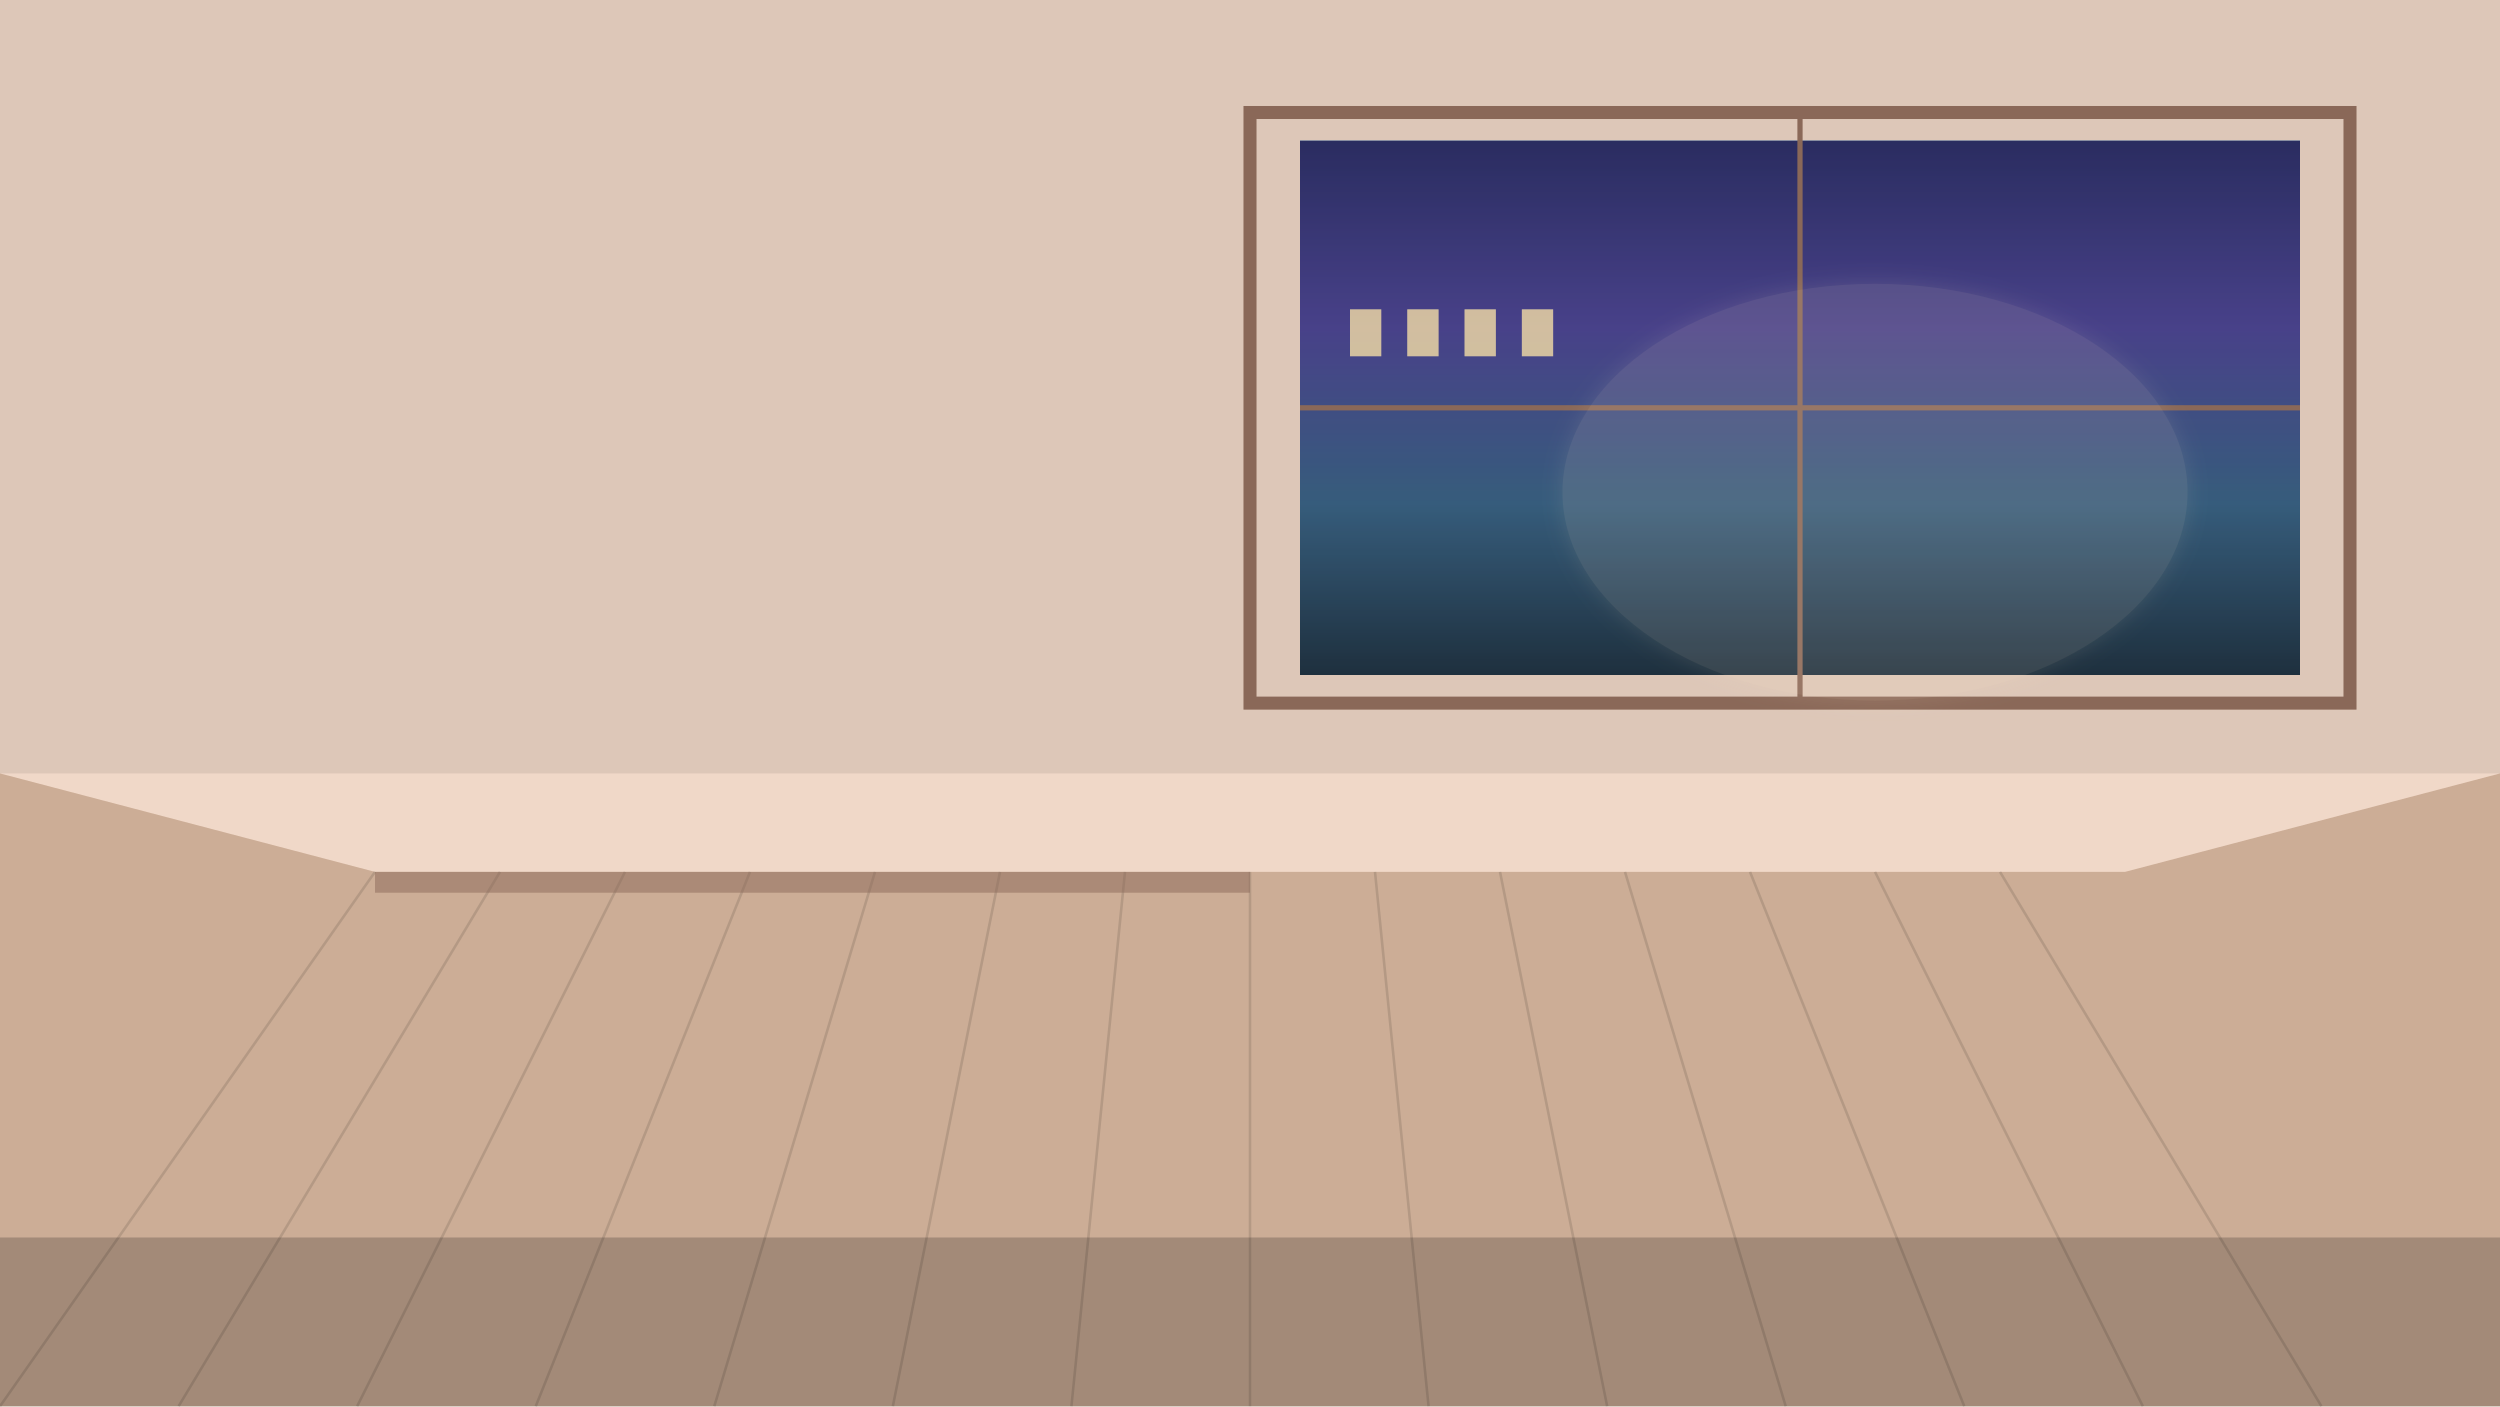
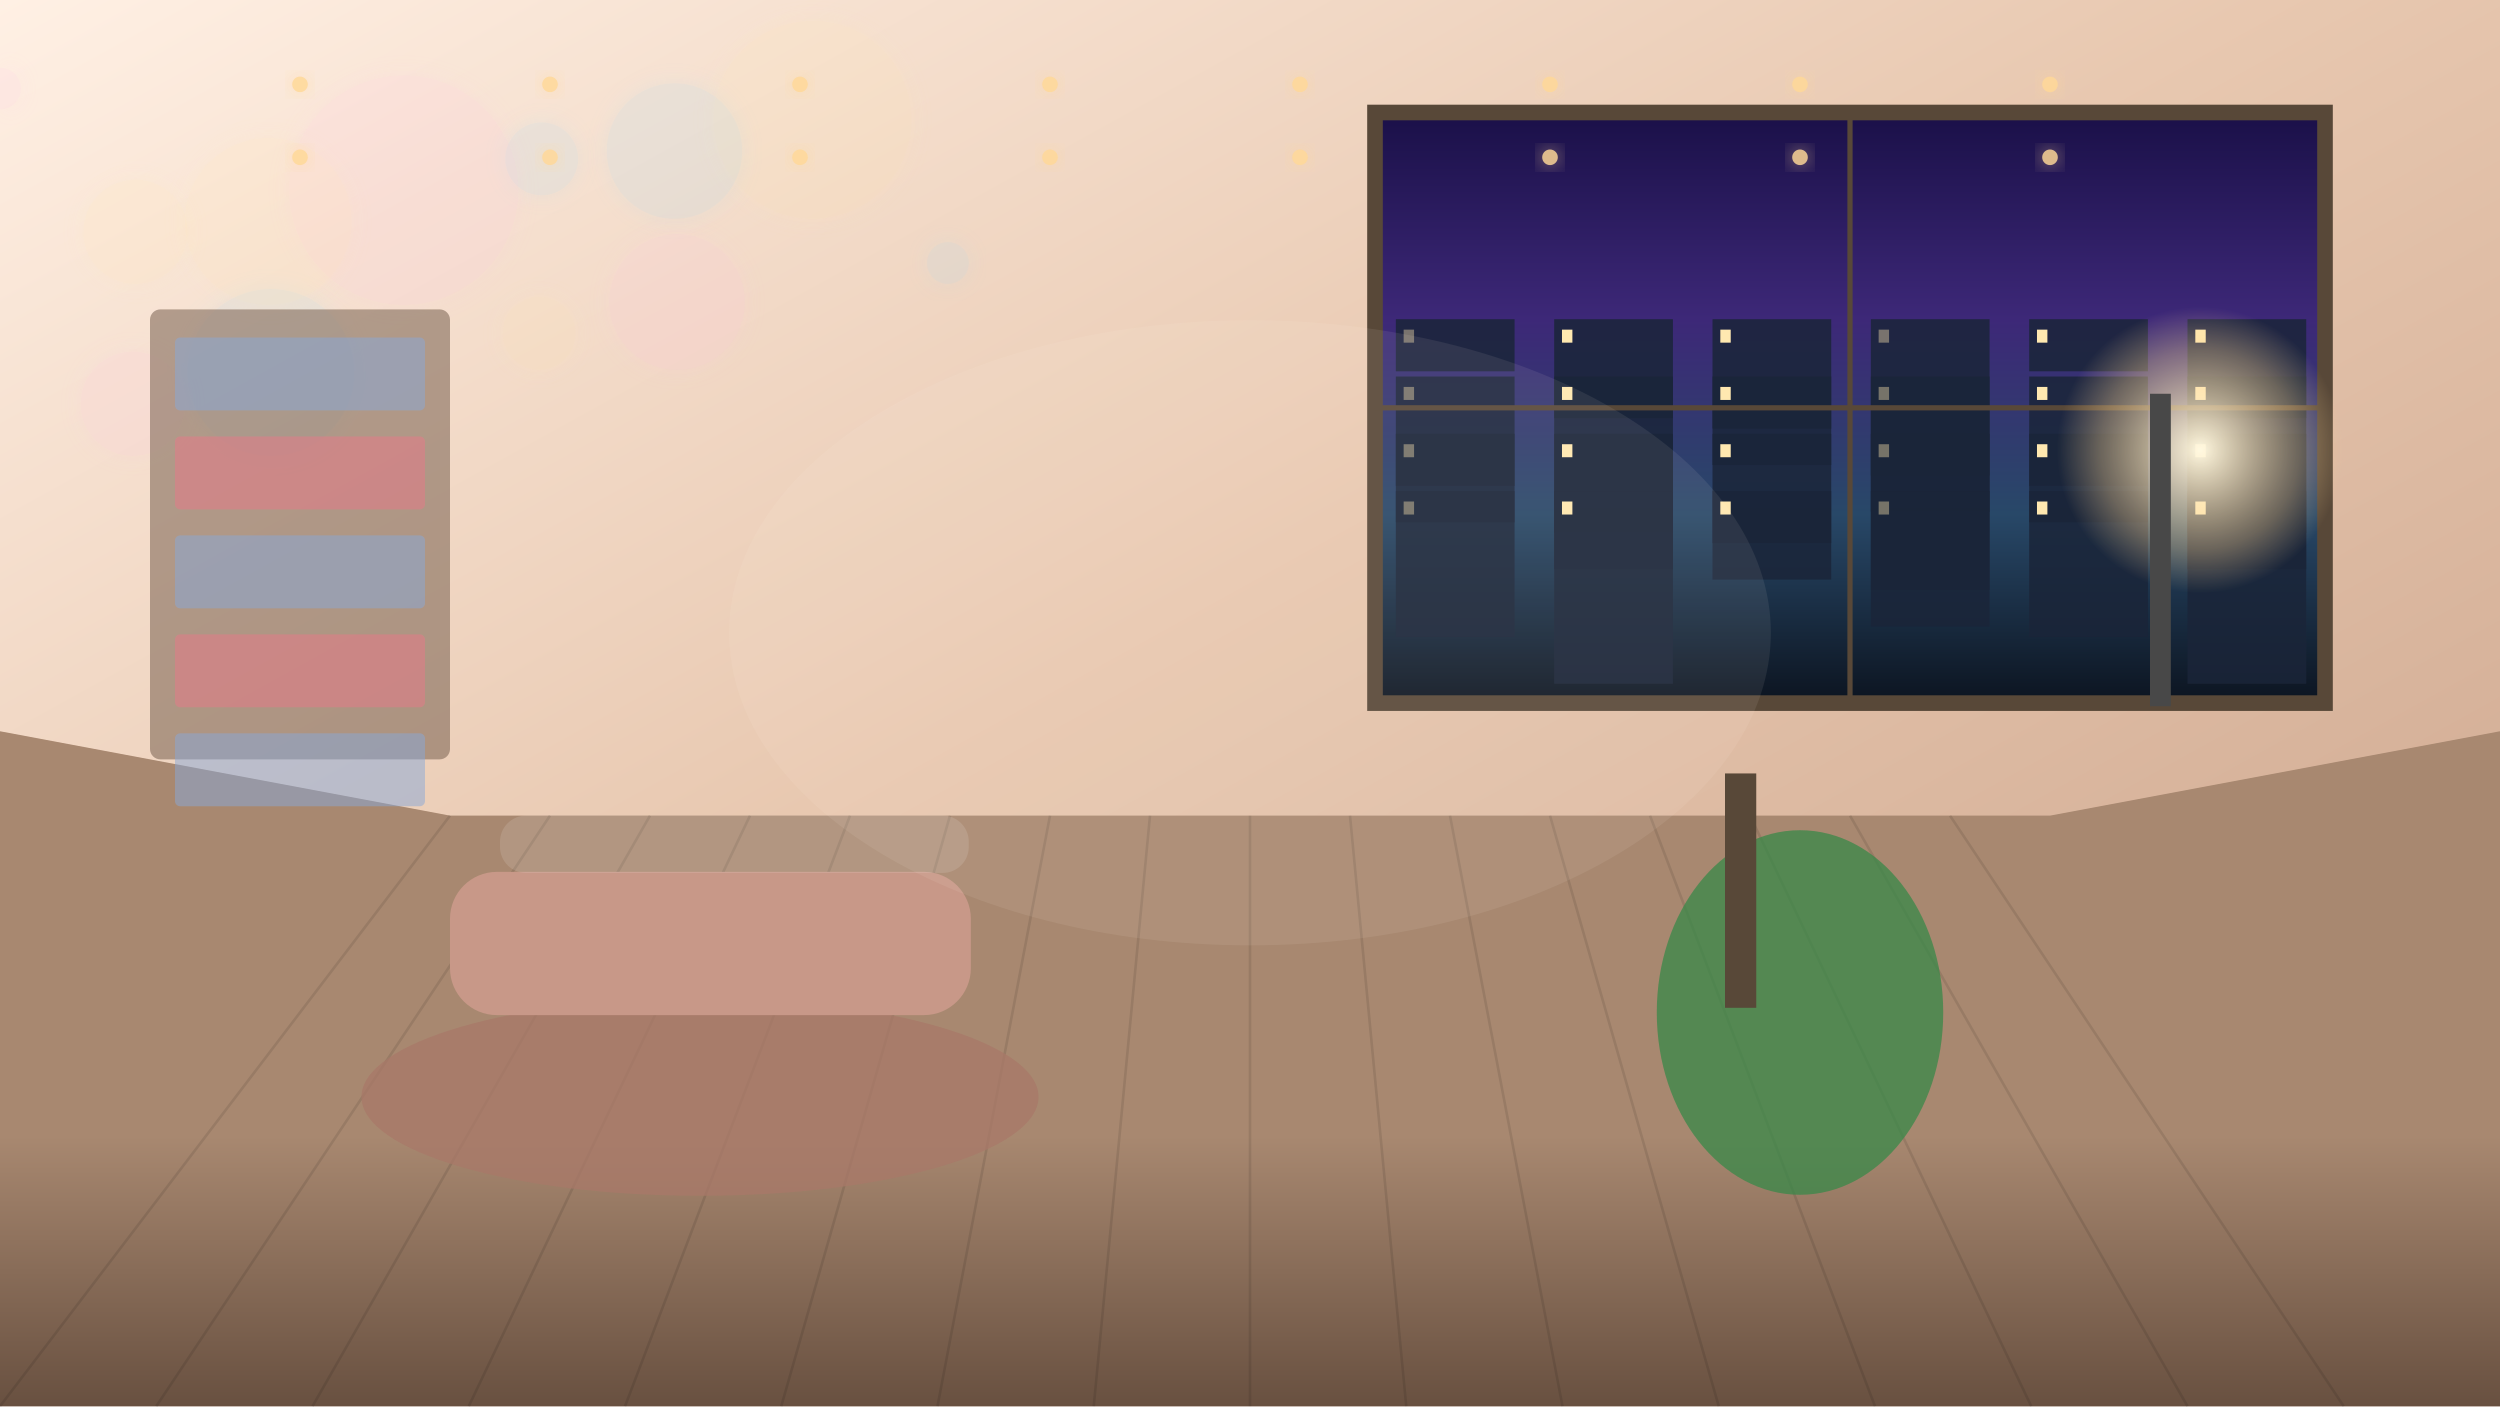
<svg xmlns="http://www.w3.org/2000/svg" viewBox="0 0 960 540" width="960" height="540">
  <defs>
    <linearGradient id="skyTop" x1="0" y1="0" x2="0" y2="1">
      <stop offset="0%" stop-color="#1a1048" />
      <stop offset="35%" stop-color="#3d2878" />
      <stop offset="68%" stop-color="#284868" />
      <stop offset="100%" stop-color="#0c1420" />
    </linearGradient>
    <linearGradient id="skyDay" x1="0" y1="0" x2="0" y2="1">
      <stop offset="0%" stop-color="#7ec8ff" />
      <stop offset="45%" stop-color="#a8d8f8" />
      <stop offset="78%" stop-color="#e8c878" />
      <stop offset="100%" stop-color="#88b868" />
    </linearGradient>
    <linearGradient id="skySunset" x1="0" y1="0" x2="0" y2="1">
      <stop offset="0%" stop-color="#ff6b4a" />
      <stop offset="28%" stop-color="#d84888" />
      <stop offset="55%" stop-color="#683878" />
      <stop offset="100%" stop-color="#120818" />
    </linearGradient>
    <linearGradient id="haze" x1="0" y1="0.4" x2="0" y2="1">
      <stop offset="0%" stop-color="#fff" stop-opacity="0" />
      <stop offset="100%" stop-color="#c8d8f0" stop-opacity="0.22" />
    </linearGradient>
    <filter id="softGlow" x="-40%" y="-40%" width="180%" height="180%">
      <feGaussianBlur stdDeviation="4" result="b" />
      <feMerge>
        <feMergeNode in="b" />
        <feMergeNode in="SourceGraphic" />
      </feMerge>
    </filter>
    <filter id="neonGlow" x="-60%" y="-60%" width="220%" height="220%">
      <feGaussianBlur stdDeviation="6" result="b" />
      <feMerge>
        <feMergeNode in="b" />
        <feMergeNode in="b" />
        <feMergeNode in="SourceGraphic" />
      </feMerge>
    </filter>
    <filter id="paintSoft" x="-2%" y="-2%" width="104%" height="104%">
      <feGaussianBlur stdDeviation="0.6" />
    </filter>
    <radialGradient id="sunDisc" cx="0.5" cy="0.5" r="0.5">
      <stop offset="0%" stop-color="#fff8e8" />
      <stop offset="55%" stop-color="#ffd080" />
      <stop offset="100%" stop-color="#ff904000" />
    </radialGradient>
    <radialGradient id="moonGlow" cx="0.5" cy="0.5" r="0.5">
      <stop offset="0%" stop-color="#fffef8" />
      <stop offset="40%" stop-color="#e8e0f0" />
      <stop offset="100%" stop-color="#e8e0f000" />
    </radialGradient>
+     <linearGradient id="wallWarm" x1="0" y1="0" x2="1" y2="1">
+       <stop offset="0%" stop-color="#fff0e4" />
+       <stop offset="45%" stop-color="#e8c8b0" />
+       <stop offset="100%" stop-color="#c8a088" />
+     </linearGradient>
+     <linearGradient id="wallCool" x1="0" y1="0" x2="0" y2="1">
+       <stop offset="0%" stop-color="#eef2f8" />
+       <stop offset="100%" stop-color="#b8c0d0" />
+     </linearGradient>
+     <linearGradient id="floorWood" x1="0" y1="0.6" x2="0" y2="1">
+       <stop offset="0%" stop-color="#a88870" />
+       <stop offset="100%" stop-color="#685040" />
+     </linearGradient>
+     <radialGradient id="lampGlow" cx="0.5" cy="0.5" r="0.5">
+       <stop offset="0%" stop-color="#fff8e0" />
+       <stop offset="70%" stop-color="#ffd898" stop-opacity="0.35" />
+       <stop offset="100%" stop-color="#ffd898" stop-opacity="0" />
+     </radialGradient>
  </defs>
-   <rect width="960" height="540" fill="#f0d8c8" />
-   <polygon points="0,297 0,540 960,540 960,297 816,334.8 144,334.8" fill="#c8a890" opacity="0.9" />
-   <line x1="0" y1="540" x2="144" y2="334.8" stroke="#000" stroke-opacity="0.12" stroke-width="1" />
-   <line x1="68.571" y1="540" x2="192" y2="334.8" stroke="#000" stroke-opacity="0.12" stroke-width="1" />
-   <line x1="137.143" y1="540" x2="240" y2="334.8" stroke="#000" stroke-opacity="0.12" stroke-width="1" />
-   <line x1="205.714" y1="540" x2="288" y2="334.8" stroke="#000" stroke-opacity="0.12" stroke-width="1" />
-   <line x1="274.286" y1="540" x2="336" y2="334.8" stroke="#000" stroke-opacity="0.12" stroke-width="1" />
-   <line x1="342.857" y1="540" x2="384" y2="334.8" stroke="#000" stroke-opacity="0.12" stroke-width="1" />
-   <line x1="411.429" y1="540" x2="432" y2="334.8" stroke="#000" stroke-opacity="0.12" stroke-width="1" />
-   <line x1="480" y1="540" x2="480" y2="334.8" stroke="#000" stroke-opacity="0.12" stroke-width="1" />
-   <line x1="548.571" y1="540" x2="528" y2="334.8" stroke="#000" stroke-opacity="0.12" stroke-width="1" />
-   <line x1="617.143" y1="540" x2="576" y2="334.8" stroke="#000" stroke-opacity="0.12" stroke-width="1" />
-   <line x1="685.714" y1="540" x2="624" y2="334.8" stroke="#000" stroke-opacity="0.12" stroke-width="1" />
-   <line x1="754.286" y1="540" x2="672" y2="334.8" stroke="#000" stroke-opacity="0.12" stroke-width="1" />
-   <line x1="822.857" y1="540" x2="720" y2="334.8" stroke="#000" stroke-opacity="0.12" stroke-width="1" />
-   <line x1="891.429" y1="540" x2="768" y2="334.8" stroke="#000" stroke-opacity="0.12" stroke-width="1" />
-   <rect x="0" y="0" width="960" height="297" fill="#000" opacity="0.08" />
-   <rect x="499.2" y="54" width="384" height="205.2" fill="#87ceeb" />
-   <rect x="499.2" y="54" width="384" height="205.2" fill="url(#skyTop)" opacity="0.85" />
-   <rect x="518.4" y="118.8" width="12" height="18" fill="#ffe8a8" opacity="0.5" />
-   <rect x="540.4" y="118.8" width="12" height="18" fill="#ffe8a8" opacity="0.5" />
-   <rect x="562.4" y="118.8" width="12" height="18" fill="#ffe8a8" opacity="0.5" />
-   <rect x="584.4" y="118.8" width="12" height="18" fill="#ffe8a8" opacity="0.5" />
-   <rect x="518.4" y="118.8" width="12" height="18" fill="#ffe8a8" opacity="0.5" />
-   <rect x="540.4" y="118.8" width="12" height="18" fill="#ffe8a8" opacity="0.5" />
-   <rect x="562.4" y="118.8" width="12" height="18" fill="#ffe8a8" opacity="0.5" />
-   <rect x="584.4" y="118.8" width="12" height="18" fill="#ffe8a8" opacity="0.5" />
-   <rect x="480" y="43.2" width="422.4" height="226.8" fill="none" stroke="#8a6858" stroke-width="5" />
-   <path d="M691.2 43.2 L691.2 270 M499.2 156.6 L883.2 156.6" stroke="#8a6858" stroke-width="2" />
-   <ellipse cx="720" cy="189" rx="120" ry="80" fill="#ffe8c8" opacity="0.12" filter="url(#softGlow)" />
-   <rect x="144" y="334.8" width="336" height="8" fill="#8a6858" opacity="0.5" />
-   <rect x="0" y="475.2" width="960" height="64.8" fill="#000" opacity="0.2" />
+   <rect width="960" height="540" fill="url(#wallWarm)" />
+   <polygon points="0,280.8 0,540 960,540 960,280.8 787.2,313.2 172.8,313.2" fill="url(#floorWood)" />
+   <line x1="0" y1="540" x2="172.8" y2="313.2" stroke="#000" stroke-opacity="0.1" stroke-width="1" />
+   <line x1="60" y1="540" x2="211.2" y2="313.2" stroke="#000" stroke-opacity="0.1" stroke-width="1" />
+   <line x1="120" y1="540" x2="249.6" y2="313.2" stroke="#000" stroke-opacity="0.1" stroke-width="1" />
+   <line x1="180" y1="540" x2="288" y2="313.2" stroke="#000" stroke-opacity="0.1" stroke-width="1" />
+   <line x1="240" y1="540" x2="326.4" y2="313.2" stroke="#000" stroke-opacity="0.1" stroke-width="1" />
+   <line x1="300" y1="540" x2="364.8" y2="313.2" stroke="#000" stroke-opacity="0.1" stroke-width="1" />
+   <line x1="360" y1="540" x2="403.2" y2="313.2" stroke="#000" stroke-opacity="0.1" stroke-width="1" />
+   <line x1="420" y1="540" x2="441.6" y2="313.2" stroke="#000" stroke-opacity="0.1" stroke-width="1" />
+   <line x1="480" y1="540" x2="480" y2="313.2" stroke="#000" stroke-opacity="0.1" stroke-width="1" />
+   <line x1="540" y1="540" x2="518.4" y2="313.2" stroke="#000" stroke-opacity="0.1" stroke-width="1" />
+   <line x1="600" y1="540" x2="556.8" y2="313.2" stroke="#000" stroke-opacity="0.1" stroke-width="1" />
+   <line x1="660" y1="540" x2="595.2" y2="313.2" stroke="#000" stroke-opacity="0.1" stroke-width="1" />
+   <line x1="720" y1="540" x2="633.6" y2="313.2" stroke="#000" stroke-opacity="0.1" stroke-width="1" />
+   <line x1="780" y1="540" x2="672" y2="313.2" stroke="#000" stroke-opacity="0.1" stroke-width="1" />
+   <line x1="840" y1="540" x2="710.4" y2="313.2" stroke="#000" stroke-opacity="0.1" stroke-width="1" />
+   <line x1="900" y1="540" x2="748.8" y2="313.2" stroke="#000" stroke-opacity="0.1" stroke-width="1" />
+   <rect x="528" y="43.2" width="364.8" height="226.8" fill="url(#skyTop)" />
+   <rect x="536" y="122.58" width="45.6" height="20" fill="#1a2438" opacity="0.85" />
+   <rect x="539" y="126.58" width="4" height="5" fill="#ffe8b0" opacity="0.4" />
+   <rect x="596.8" y="122.58" width="45.6" height="38" fill="#1a2438" opacity="0.85" />
+   <rect x="599.8" y="126.58" width="4" height="5" fill="#ffe8b0" opacity="1.4" />
+   <rect x="657.6" y="122.58" width="45.6" height="56" fill="#1a2438" opacity="0.85" />
+   <rect x="660.6" y="126.58" width="4" height="5" fill="#ffe8b0" opacity="2.4" />
+   <rect x="718.4" y="122.58" width="45.6" height="74" fill="#1a2438" opacity="0.85" />
+   <rect x="721.4" y="126.58" width="4" height="5" fill="#ffe8b0" opacity="0.4" />
+   <rect x="779.2" y="122.58" width="45.6" height="20" fill="#1a2438" opacity="0.85" />
+   <rect x="782.2" y="126.58" width="4" height="5" fill="#ffe8b0" opacity="1.4" />
+   <rect x="840" y="122.58" width="45.6" height="38" fill="#1a2438" opacity="0.85" />
+   <rect x="843" y="126.58" width="4" height="5" fill="#ffe8b0" opacity="2.4" />
+   <rect x="536" y="144.58" width="45.6" height="56" fill="#1a2438" opacity="0.85" />
+   <rect x="539" y="148.58" width="4" height="5" fill="#ffe8b0" opacity="0.4" />
+   <rect x="596.8" y="144.58" width="45.6" height="74" fill="#1a2438" opacity="0.85" />
+   <rect x="599.8" y="148.58" width="4" height="5" fill="#ffe8b0" opacity="1.4" />
+   <rect x="657.6" y="144.58" width="45.6" height="20" fill="#1a2438" opacity="0.85" />
+   <rect x="660.6" y="148.58" width="4" height="5" fill="#ffe8b0" opacity="2.4" />
+   <rect x="718.4" y="144.58" width="45.6" height="38" fill="#1a2438" opacity="0.85" />
+   <rect x="721.4" y="148.58" width="4" height="5" fill="#ffe8b0" opacity="0.4" />
+   <rect x="779.2" y="144.58" width="45.6" height="56" fill="#1a2438" opacity="0.85" />
+   <rect x="782.2" y="148.58" width="4" height="5" fill="#ffe8b0" opacity="1.4" />
+   <rect x="840" y="144.58" width="45.6" height="74" fill="#1a2438" opacity="0.85" />
+   <rect x="843" y="148.58" width="4" height="5" fill="#ffe8b0" opacity="2.4" />
+   <rect x="536" y="166.58" width="45.6" height="20" fill="#1a2438" opacity="0.85" />
+   <rect x="539" y="170.58" width="4" height="5" fill="#ffe8b0" opacity="0.4" />
+   <rect x="596.8" y="166.58" width="45.6" height="38" fill="#1a2438" opacity="0.85" />
+   <rect x="599.8" y="170.58" width="4" height="5" fill="#ffe8b0" opacity="1.4" />
+   <rect x="657.6" y="166.58" width="45.6" height="56" fill="#1a2438" opacity="0.85" />
+   <rect x="660.6" y="170.58" width="4" height="5" fill="#ffe8b0" opacity="2.4" />
+   <rect x="718.4" y="166.58" width="45.6" height="74" fill="#1a2438" opacity="0.85" />
+   <rect x="721.4" y="170.58" width="4" height="5" fill="#ffe8b0" opacity="0.4" />
+   <rect x="779.2" y="166.58" width="45.6" height="20" fill="#1a2438" opacity="0.85" />
+   <rect x="782.2" y="170.58" width="4" height="5" fill="#ffe8b0" opacity="1.4" />
+   <rect x="840" y="166.58" width="45.6" height="38" fill="#1a2438" opacity="0.85" />
+   <rect x="843" y="170.58" width="4" height="5" fill="#ffe8b0" opacity="2.4" />
+   <rect x="536" y="188.58" width="45.6" height="56" fill="#1a2438" opacity="0.85" />
+   <rect x="539" y="192.58" width="4" height="5" fill="#ffe8b0" opacity="0.4" />
+   <rect x="596.8" y="188.58" width="45.6" height="74" fill="#1a2438" opacity="0.85" />
+   <rect x="599.8" y="192.58" width="4" height="5" fill="#ffe8b0" opacity="1.4" />
+   <rect x="657.6" y="188.58" width="45.6" height="20" fill="#1a2438" opacity="0.85" />
+   <rect x="660.6" y="192.58" width="4" height="5" fill="#ffe8b0" opacity="2.4" />
+   <rect x="718.4" y="188.58" width="45.6" height="38" fill="#1a2438" opacity="0.85" />
+   <rect x="721.4" y="192.58" width="4" height="5" fill="#ffe8b0" opacity="0.4" />
+   <rect x="779.2" y="188.58" width="45.6" height="56" fill="#1a2438" opacity="0.85" />
+   <rect x="782.2" y="192.58" width="4" height="5" fill="#ffe8b0" opacity="1.4" />
+   <rect x="840" y="188.58" width="45.6" height="74" fill="#1a2438" opacity="0.85" />
+   <rect x="843" y="192.58" width="4" height="5" fill="#ffe8b0" opacity="2.4" />
+   <circle cx="0" cy="34" r="8" fill="#ffb8e8" opacity="0.12" filter="url(#softGlow)" />
+   <circle cx="208" cy="61" r="14" fill="#88d8ff" opacity="0.12" filter="url(#softGlow)" />
+   <circle cx="52" cy="89" r="20" fill="#ffe8a8" opacity="0.12" filter="url(#softGlow)" />
+   <circle cx="260" cy="116" r="26" fill="#ffb8e8" opacity="0.12" filter="url(#softGlow)" />
+   <circle cx="104" cy="143" r="32" fill="#88d8ff" opacity="0.12" filter="url(#softGlow)" />
+   <circle cx="312" cy="46" r="38" fill="#ffe8a8" opacity="0.12" filter="url(#softGlow)" />
+   <circle cx="155" cy="73" r="44" fill="#ffb8e8" opacity="0.12" filter="url(#softGlow)" />
+   <circle cx="364" cy="101" r="8" fill="#88d8ff" opacity="0.12" filter="url(#softGlow)" />
+   <circle cx="207" cy="128" r="14" fill="#ffe8a8" opacity="0.12" filter="url(#softGlow)" />
+   <circle cx="51" cy="155" r="20" fill="#ffb8e8" opacity="0.12" filter="url(#softGlow)" />
+   <circle cx="259" cy="58" r="26" fill="#88d8ff" opacity="0.12" filter="url(#softGlow)" />
+   <circle cx="103" cy="85" r="32" fill="#ffe8a8" opacity="0.12" filter="url(#softGlow)" />
+   <rect x="528" y="43.2" width="364.8" height="226.8" fill="none" stroke="#584838" stroke-width="6" />
+   <path d="M710.4 43.2 L710.4 270 M528 156.6 L892.8 156.6" stroke="#584838" stroke-width="2" />
+   <circle cx="115.2" cy="32.4" r="3" fill="#ffd898" opacity="0.85" filter="url(#softGlow)" />
+   <circle cx="211.2" cy="32.4" r="3" fill="#ffd898" opacity="0.85" filter="url(#softGlow)" />
+   <circle cx="307.2" cy="32.4" r="3" fill="#ffd898" opacity="0.85" filter="url(#softGlow)" />
+   <circle cx="403.2" cy="32.4" r="3" fill="#ffd898" opacity="0.85" filter="url(#softGlow)" />
+   <circle cx="499.2" cy="32.4" r="3" fill="#ffd898" opacity="0.85" filter="url(#softGlow)" />
+   <circle cx="595.2" cy="32.4" r="3" fill="#ffd898" opacity="0.85" filter="url(#softGlow)" />
+   <circle cx="691.2" cy="32.4" r="3" fill="#ffd898" opacity="0.85" filter="url(#softGlow)" />
+   <circle cx="787.2" cy="32.4" r="3" fill="#ffd898" opacity="0.85" filter="url(#softGlow)" />
+   <circle cx="115.2" cy="60.4" r="3" fill="#ffd898" opacity="0.85" filter="url(#softGlow)" />
+   <circle cx="211.2" cy="60.4" r="3" fill="#ffd898" opacity="0.85" filter="url(#softGlow)" />
+   <circle cx="307.2" cy="60.4" r="3" fill="#ffd898" opacity="0.85" filter="url(#softGlow)" />
+   <circle cx="403.2" cy="60.4" r="3" fill="#ffd898" opacity="0.85" filter="url(#softGlow)" />
+   <circle cx="499.2" cy="60.4" r="3" fill="#ffd898" opacity="0.85" filter="url(#softGlow)" />
+   <circle cx="595.2" cy="60.4" r="3" fill="#ffd898" opacity="0.85" filter="url(#softGlow)" />
+   <circle cx="691.2" cy="60.4" r="3" fill="#ffd898" opacity="0.85" filter="url(#softGlow)" />
+   <circle cx="787.2" cy="60.4" r="3" fill="#ffd898" opacity="0.85" filter="url(#softGlow)" />
+   <rect x="57.6" y="118.8" width="115.2" height="172.8" fill="#786050" opacity="0.55" rx="4" />
+   <rect x="67.2" y="129.6" width="96" height="28" fill="#88a8d8" opacity="0.5" rx="2" />
+   <rect x="67.2" y="167.6" width="96" height="28" fill="#e87888" opacity="0.5" rx="2" />
+   <rect x="67.2" y="205.6" width="96" height="28" fill="#88a8d8" opacity="0.5" rx="2" />
+   <rect x="67.2" y="243.6" width="96" height="28" fill="#e87888" opacity="0.5" rx="2" />
+   <rect x="67.2" y="281.6" width="96" height="28" fill="#88a8d8" opacity="0.5" rx="2" />
+   <ellipse cx="268.8" cy="421.2" rx="130" ry="38" fill="#a87868" opacity="0.75" />
+   <rect x="172.8" y="334.8" width="200" height="55" rx="18" fill="#c89888" />
+   <rect x="192" y="313.2" width="180" height="22" rx="10" fill="#fff" opacity="0.12" />
+   <ellipse cx="691.2" cy="388.8" rx="55" ry="70" fill="#388848" opacity="0.75" />
+   <rect x="662.4" y="297" width="12" height="90" fill="#584838" />
+   <circle cx="844.8" cy="172.8" r="55" fill="url(#lampGlow)" />
+   <rect x="825.6" y="151.2" width="8" height="120" fill="#484848" />
+   <ellipse cx="480" cy="243" rx="200" ry="120" fill="#fff8e8" opacity="0.08" />
</svg>
